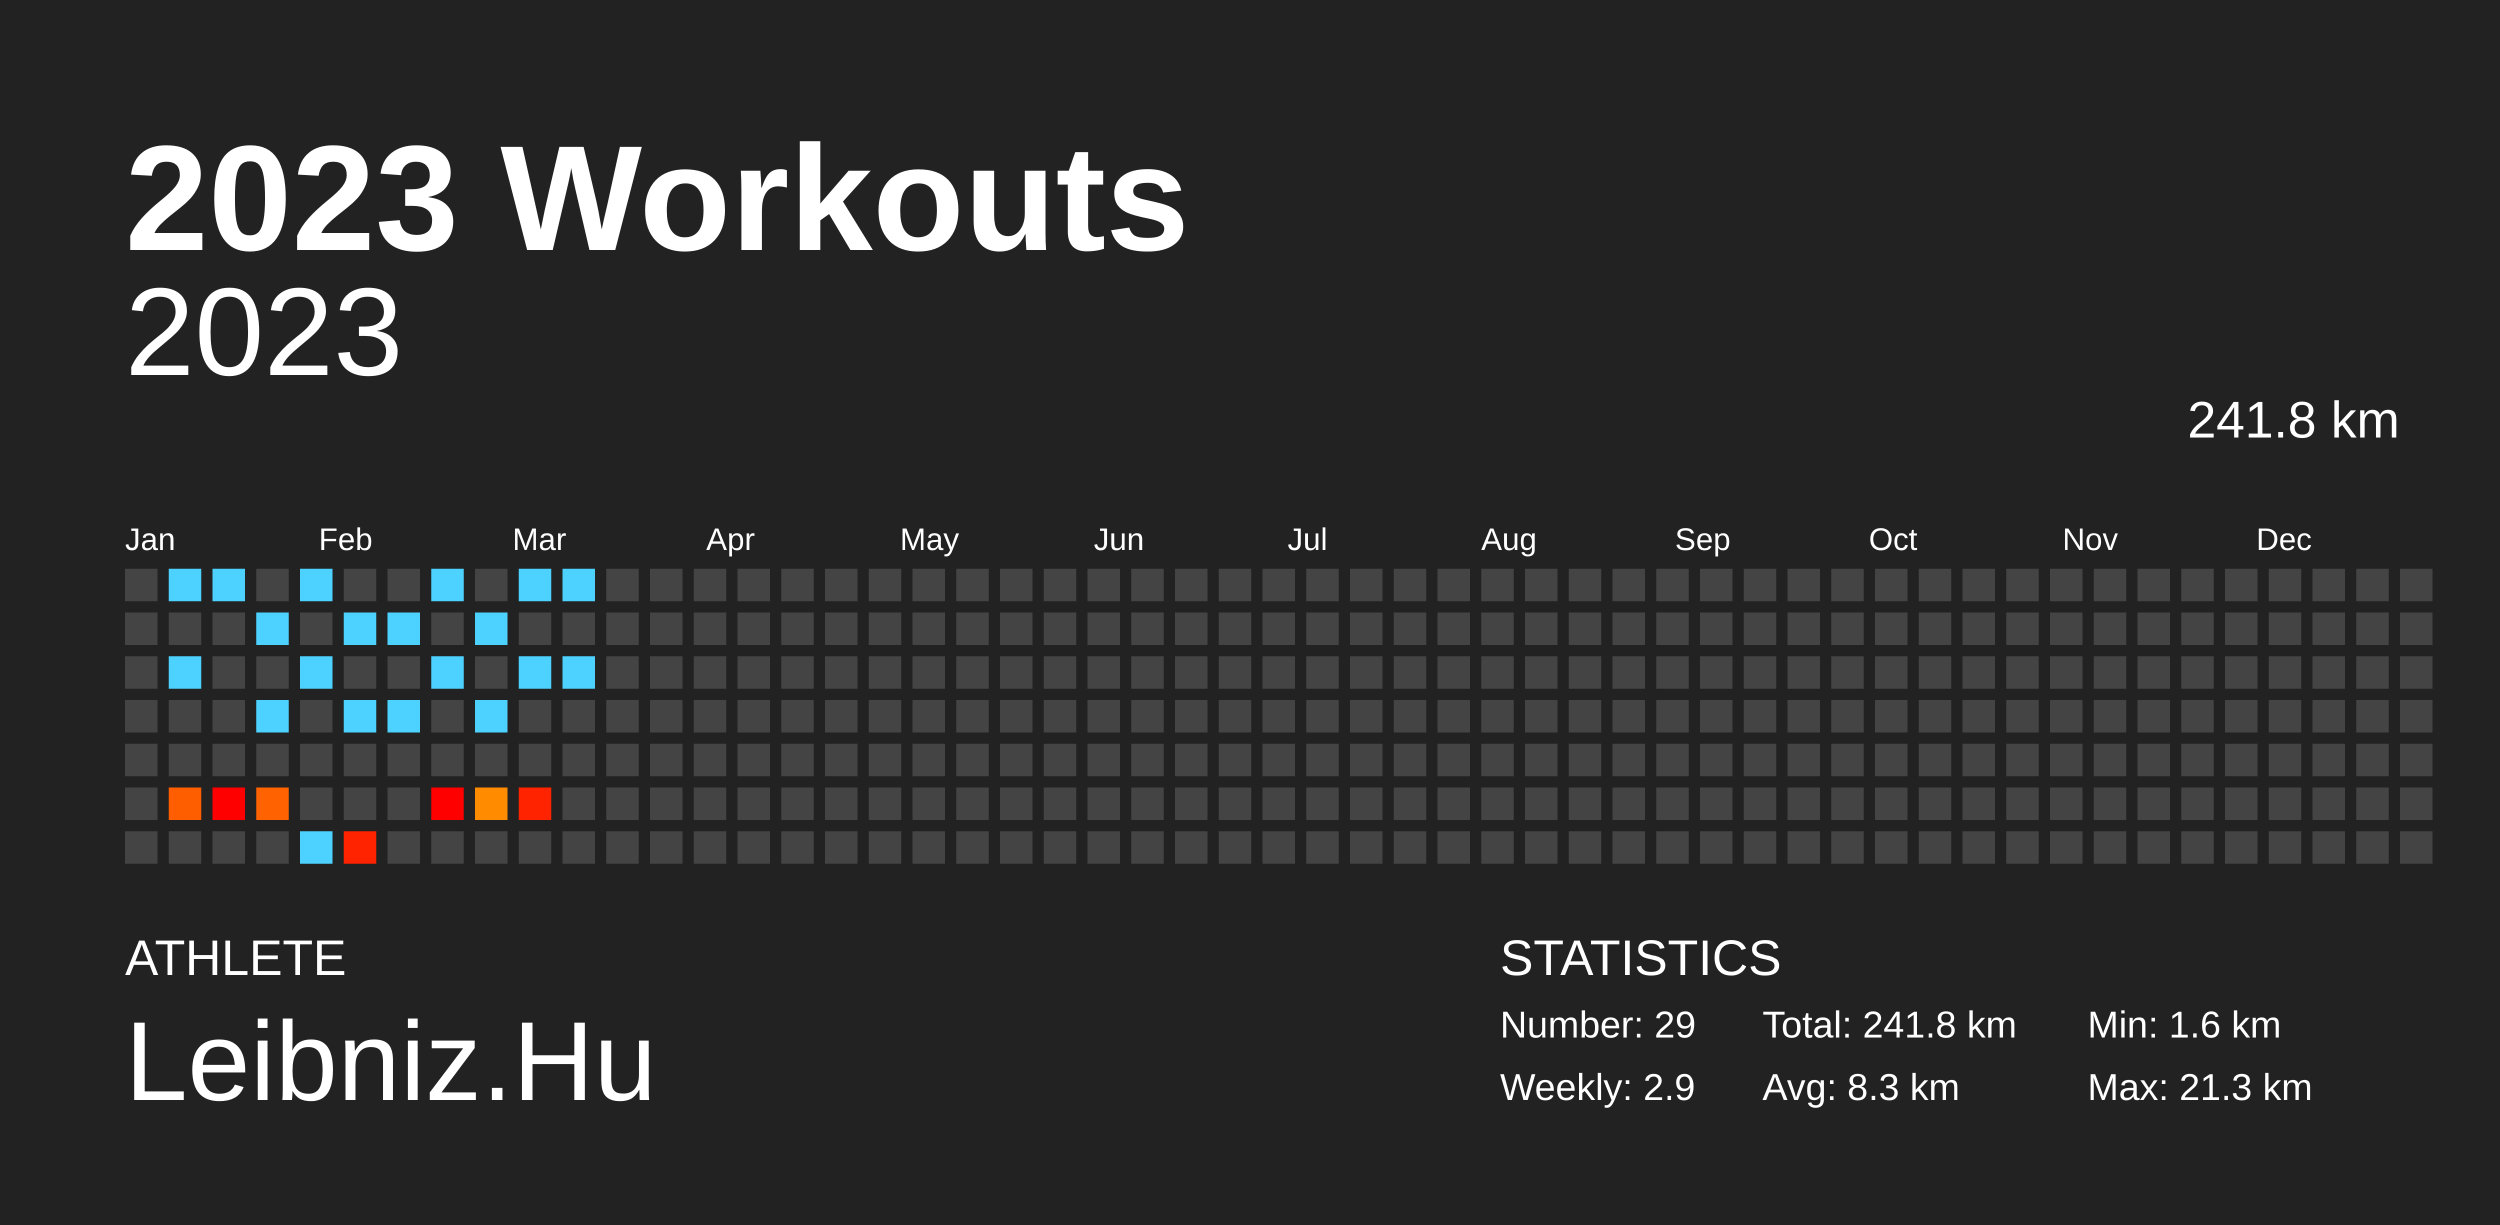
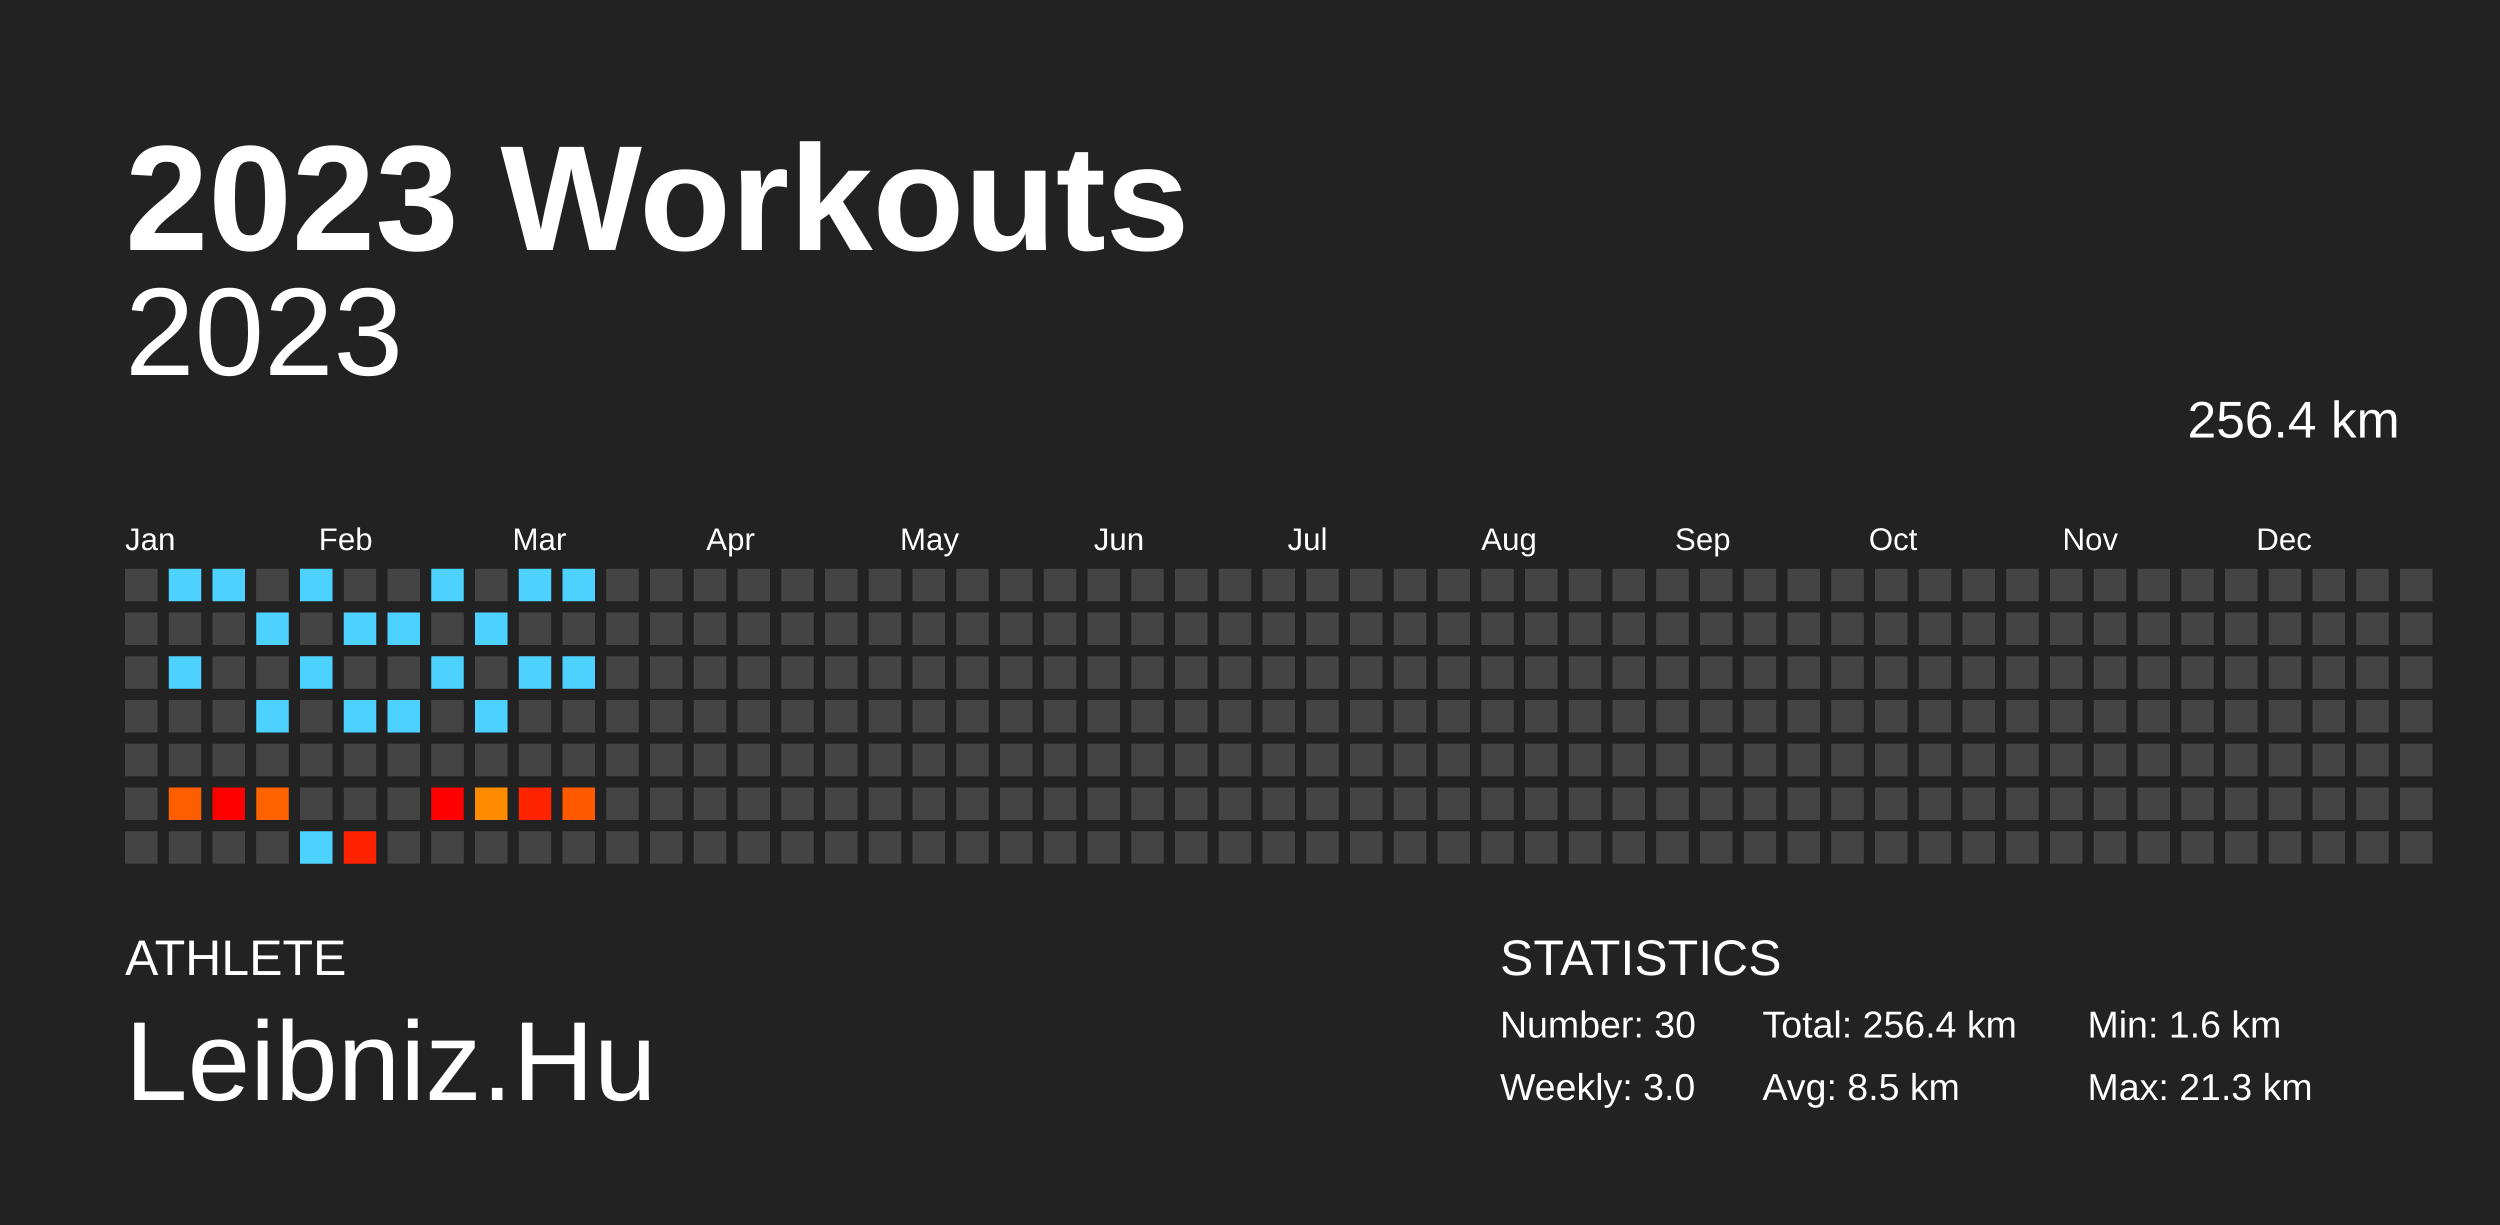
<svg xmlns="http://www.w3.org/2000/svg" baseProfile="full" height="98mm" version="1.1" viewBox="0,0,200,98" width="200mm">
  <defs />
  <rect fill="#222222" height="98" width="200" x="0" y="0" />
  <text fill="#FFFFFF" style="font-size:12px; font-family:Arial; font-weight:bold;" x="10" y="20">2023 Workouts</text>
  <text fill="#FFFFFF" style="font-size:4px; font-family:Arial" x="10" y="78">ATHLETE</text>
  <text fill="#FFFFFF" style="font-size:9px; font-family:Arial" x="10" y="88">Leibniz.Hu</text>
  <text fill="#FFFFFF" style="font-size:4px; font-family:Arial" x="120" y="78">STATISTICS</text>
-   <text fill="#FFFFFF" style="font-size:3px; font-family:Arial" x="120" y="83">Number: 29</text>
-   <text fill="#FFFFFF" style="font-size:3px; font-family:Arial" x="120" y="88">Weekly: 2.9</text>
-   <text fill="#FFFFFF" style="font-size:3px; font-family:Arial" x="141" y="83">Total: 241.8 km</text>
-   <text fill="#FFFFFF" style="font-size:3px; font-family:Arial" x="141" y="88">Avg: 8.3 km</text>
+   <text fill="#FFFFFF" style="font-size:3px; font-family:Arial" x="120" y="83">Number: 30</text>
+   <text fill="#FFFFFF" style="font-size:3px; font-family:Arial" x="120" y="88">Weekly: 3.0</text>
+   <text fill="#FFFFFF" style="font-size:3px; font-family:Arial" x="141" y="83">Total: 256.4 km</text>
+   <text fill="#FFFFFF" style="font-size:3px; font-family:Arial" x="141" y="88">Avg: 8.5 km</text>
  <text fill="#FFFFFF" style="font-size:3px; font-family:Arial" x="167" y="83">Min: 1.6 km</text>
  <text fill="#FFFFFF" style="font-size:3px; font-family:Arial" x="167" y="88">Max: 21.3 km</text>
  <text alignment-baseline="hanging" fill="#FFFFFF" style="font-size:10.0px; font-family:Arial;" x="10" y="30">2023</text>
-   <text alignment-baseline="hanging" fill="#FFFFFF" style="font-size:4.125px; font-family:Arial;" x="175" y="35">241.8 km</text>
+   <text alignment-baseline="hanging" fill="#FFFFFF" style="font-size:4.125px; font-family:Arial;" x="175" y="35">256.4 km</text>
  <text fill="#FFFFFF" style="font-size:2.5px; font-family:Arial" x="10.0" y="44">Jan</text>
  <text fill="#FFFFFF" style="font-size:2.5px; font-family:Arial" x="25.5" y="44">Feb</text>
  <text fill="#FFFFFF" style="font-size:2.5px; font-family:Arial" x="41.0" y="44">Mar</text>
  <text fill="#FFFFFF" style="font-size:2.5px; font-family:Arial" x="56.5" y="44">Apr</text>
  <text fill="#FFFFFF" style="font-size:2.5px; font-family:Arial" x="72.0" y="44">May</text>
  <text fill="#FFFFFF" style="font-size:2.5px; font-family:Arial" x="87.5" y="44">Jun</text>
  <text fill="#FFFFFF" style="font-size:2.5px; font-family:Arial" x="103.0" y="44">Jul</text>
  <text fill="#FFFFFF" style="font-size:2.5px; font-family:Arial" x="118.5" y="44">Aug</text>
  <text fill="#FFFFFF" style="font-size:2.5px; font-family:Arial" x="134.0" y="44">Sep</text>
  <text fill="#FFFFFF" style="font-size:2.5px; font-family:Arial" x="149.5" y="44">Oct</text>
  <text fill="#FFFFFF" style="font-size:2.5px; font-family:Arial" x="165.0" y="44">Nov</text>
  <text fill="#FFFFFF" style="font-size:2.5px; font-family:Arial" x="180.5" y="44">Dec</text>
  <rect fill="#444444" height="2.6" width="2.6" x="10.0" y="45.5" />
  <rect fill="#444444" height="2.6" width="2.6" x="10.0" y="49.0" />
  <rect fill="#444444" height="2.6" width="2.6" x="10.0" y="52.5" />
  <rect fill="#444444" height="2.6" width="2.6" x="10.0" y="56.0" />
  <rect fill="#444444" height="2.6" width="2.6" x="10.0" y="59.5" />
  <rect fill="#444444" height="2.6" width="2.6" x="10.0" y="63.0" />
  <rect fill="#444444" height="2.6" width="2.6" x="10.0" y="66.5" />
  <rect fill="#4dd2ff" height="2.6" width="2.6" x="13.5" y="45.5" />
  <rect fill="#444444" height="2.6" width="2.6" x="13.5" y="49.0" />
  <rect fill="#4dd2ff" height="2.6" width="2.6" x="13.5" y="52.5" />
  <rect fill="#444444" height="2.6" width="2.6" x="13.5" y="56.0" />
  <rect fill="#444444" height="2.6" width="2.6" x="13.5" y="59.5" />
  <rect fill="#ff5e00" height="2.6" width="2.6" x="13.5" y="63.0" />
  <rect fill="#444444" height="2.6" width="2.6" x="13.5" y="66.5" />
  <rect fill="#4dd2ff" height="2.6" width="2.6" x="17.0" y="45.5" />
  <rect fill="#444444" height="2.6" width="2.6" x="17.0" y="49.0" />
  <rect fill="#444444" height="2.6" width="2.6" x="17.0" y="52.5" />
  <rect fill="#444444" height="2.6" width="2.6" x="17.0" y="56.0" />
  <rect fill="#444444" height="2.6" width="2.6" x="17.0" y="59.5" />
  <rect fill="red" height="2.6" width="2.6" x="17.0" y="63.0" />
  <rect fill="#444444" height="2.6" width="2.6" x="17.0" y="66.5" />
  <rect fill="#444444" height="2.6" width="2.6" x="20.5" y="45.5" />
  <rect fill="#4dd2ff" height="2.6" width="2.6" x="20.5" y="49.0" />
  <rect fill="#444444" height="2.6" width="2.6" x="20.5" y="52.5" />
  <rect fill="#4dd2ff" height="2.6" width="2.6" x="20.5" y="56.0" />
  <rect fill="#444444" height="2.6" width="2.6" x="20.5" y="59.5" />
  <rect fill="#ff6200" height="2.6" width="2.6" x="20.5" y="63.0" />
  <rect fill="#444444" height="2.6" width="2.6" x="20.5" y="66.5" />
  <rect fill="#4dd2ff" height="2.6" width="2.6" x="24.0" y="45.5" />
  <rect fill="#444444" height="2.6" width="2.6" x="24.0" y="49.0" />
  <rect fill="#4dd2ff" height="2.6" width="2.6" x="24.0" y="52.5" />
  <rect fill="#444444" height="2.6" width="2.6" x="24.0" y="56.0" />
  <rect fill="#444444" height="2.6" width="2.6" x="24.0" y="59.5" />
  <rect fill="#444444" height="2.6" width="2.6" x="24.0" y="63.0" />
  <rect fill="#4dd2ff" height="2.6" width="2.6" x="24.0" y="66.5" />
  <rect fill="#444444" height="2.6" width="2.6" x="27.5" y="45.5" />
  <rect fill="#4dd2ff" height="2.6" width="2.6" x="27.5" y="49.0" />
  <rect fill="#444444" height="2.6" width="2.6" x="27.5" y="52.5" />
  <rect fill="#4dd2ff" height="2.6" width="2.6" x="27.5" y="56.0" />
  <rect fill="#444444" height="2.6" width="2.6" x="27.5" y="59.5" />
  <rect fill="#444444" height="2.6" width="2.6" x="27.5" y="63.0" />
  <rect fill="#ff2300" height="2.6" width="2.6" x="27.5" y="66.5" />
  <rect fill="#444444" height="2.6" width="2.6" x="31.0" y="45.5" />
  <rect fill="#4dd2ff" height="2.6" width="2.6" x="31.0" y="49.0" />
  <rect fill="#444444" height="2.6" width="2.6" x="31.0" y="52.5" />
  <rect fill="#4dd2ff" height="2.6" width="2.6" x="31.0" y="56.0" />
  <rect fill="#444444" height="2.6" width="2.6" x="31.0" y="59.5" />
  <rect fill="#444444" height="2.6" width="2.6" x="31.0" y="63.0" />
  <rect fill="#444444" height="2.6" width="2.6" x="31.0" y="66.5" />
  <rect fill="#4dd2ff" height="2.6" width="2.6" x="34.5" y="45.5" />
  <rect fill="#444444" height="2.6" width="2.6" x="34.5" y="49.0" />
  <rect fill="#4dd2ff" height="2.6" width="2.6" x="34.5" y="52.5" />
  <rect fill="#444444" height="2.6" width="2.6" x="34.5" y="56.0" />
  <rect fill="#444444" height="2.6" width="2.6" x="34.5" y="59.5" />
  <rect fill="red" height="2.6" width="2.6" x="34.5" y="63.0" />
  <rect fill="#444444" height="2.6" width="2.6" x="34.5" y="66.5" />
  <rect fill="#444444" height="2.6" width="2.6" x="38.0" y="45.5" />
  <rect fill="#4dd2ff" height="2.6" width="2.6" x="38.0" y="49.0" />
  <rect fill="#444444" height="2.6" width="2.6" x="38.0" y="52.5" />
  <rect fill="#4dd2ff" height="2.6" width="2.6" x="38.0" y="56.0" />
  <rect fill="#444444" height="2.6" width="2.6" x="38.0" y="59.5" />
  <rect fill="#ff8b00" height="2.6" width="2.6" x="38.0" y="63.0" />
  <rect fill="#444444" height="2.6" width="2.6" x="38.0" y="66.5" />
  <rect fill="#4dd2ff" height="2.6" width="2.6" x="41.5" y="45.5" />
  <rect fill="#444444" height="2.6" width="2.6" x="41.5" y="49.0" />
  <rect fill="#4dd2ff" height="2.6" width="2.6" x="41.5" y="52.5" />
  <rect fill="#444444" height="2.6" width="2.6" x="41.5" y="56.0" />
  <rect fill="#444444" height="2.6" width="2.6" x="41.5" y="59.5" />
  <rect fill="#ff2300" height="2.6" width="2.6" x="41.5" y="63.0" />
  <rect fill="#444444" height="2.6" width="2.6" x="41.5" y="66.5" />
  <rect fill="#4dd2ff" height="2.6" width="2.6" x="45.0" y="45.5" />
  <rect fill="#444444" height="2.6" width="2.6" x="45.0" y="49.0" />
  <rect fill="#4dd2ff" height="2.6" width="2.6" x="45.0" y="52.5" />
  <rect fill="#444444" height="2.6" width="2.6" x="45.0" y="56.0" />
  <rect fill="#444444" height="2.6" width="2.6" x="45.0" y="59.5" />
-   <rect fill="#444444" height="2.6" width="2.6" x="45.0" y="63.0" />
+   <rect fill="#ff5a00" height="2.6" width="2.6" x="45.0" y="63.0" />
  <rect fill="#444444" height="2.6" width="2.6" x="45.0" y="66.5" />
  <rect fill="#444444" height="2.6" width="2.6" x="48.5" y="45.5" />
  <rect fill="#444444" height="2.6" width="2.6" x="48.5" y="49.0" />
  <rect fill="#444444" height="2.6" width="2.6" x="48.5" y="52.5" />
  <rect fill="#444444" height="2.6" width="2.6" x="48.5" y="56.0" />
  <rect fill="#444444" height="2.6" width="2.6" x="48.5" y="59.5" />
  <rect fill="#444444" height="2.6" width="2.6" x="48.5" y="63.0" />
  <rect fill="#444444" height="2.6" width="2.6" x="48.5" y="66.5" />
  <rect fill="#444444" height="2.6" width="2.6" x="52.0" y="45.5" />
  <rect fill="#444444" height="2.6" width="2.6" x="52.0" y="49.0" />
  <rect fill="#444444" height="2.6" width="2.6" x="52.0" y="52.5" />
  <rect fill="#444444" height="2.6" width="2.6" x="52.0" y="56.0" />
  <rect fill="#444444" height="2.6" width="2.6" x="52.0" y="59.5" />
  <rect fill="#444444" height="2.6" width="2.6" x="52.0" y="63.0" />
  <rect fill="#444444" height="2.6" width="2.6" x="52.0" y="66.5" />
  <rect fill="#444444" height="2.6" width="2.6" x="55.5" y="45.5" />
  <rect fill="#444444" height="2.6" width="2.6" x="55.5" y="49.0" />
  <rect fill="#444444" height="2.6" width="2.6" x="55.5" y="52.5" />
  <rect fill="#444444" height="2.6" width="2.6" x="55.5" y="56.0" />
  <rect fill="#444444" height="2.6" width="2.6" x="55.5" y="59.5" />
  <rect fill="#444444" height="2.6" width="2.6" x="55.5" y="63.0" />
  <rect fill="#444444" height="2.6" width="2.6" x="55.5" y="66.5" />
  <rect fill="#444444" height="2.6" width="2.6" x="59.0" y="45.5" />
  <rect fill="#444444" height="2.6" width="2.6" x="59.0" y="49.0" />
  <rect fill="#444444" height="2.6" width="2.6" x="59.0" y="52.5" />
  <rect fill="#444444" height="2.6" width="2.6" x="59.0" y="56.0" />
  <rect fill="#444444" height="2.6" width="2.6" x="59.0" y="59.5" />
  <rect fill="#444444" height="2.6" width="2.6" x="59.0" y="63.0" />
  <rect fill="#444444" height="2.6" width="2.6" x="59.0" y="66.5" />
  <rect fill="#444444" height="2.6" width="2.6" x="62.5" y="45.5" />
  <rect fill="#444444" height="2.6" width="2.6" x="62.5" y="49.0" />
  <rect fill="#444444" height="2.6" width="2.6" x="62.5" y="52.5" />
  <rect fill="#444444" height="2.6" width="2.6" x="62.5" y="56.0" />
  <rect fill="#444444" height="2.6" width="2.6" x="62.5" y="59.5" />
  <rect fill="#444444" height="2.6" width="2.6" x="62.5" y="63.0" />
  <rect fill="#444444" height="2.6" width="2.6" x="62.5" y="66.5" />
  <rect fill="#444444" height="2.6" width="2.6" x="66.0" y="45.5" />
  <rect fill="#444444" height="2.6" width="2.6" x="66.0" y="49.0" />
  <rect fill="#444444" height="2.6" width="2.6" x="66.0" y="52.5" />
  <rect fill="#444444" height="2.6" width="2.6" x="66.0" y="56.0" />
  <rect fill="#444444" height="2.6" width="2.6" x="66.0" y="59.5" />
  <rect fill="#444444" height="2.6" width="2.6" x="66.0" y="63.0" />
  <rect fill="#444444" height="2.6" width="2.6" x="66.0" y="66.5" />
  <rect fill="#444444" height="2.6" width="2.6" x="69.5" y="45.5" />
  <rect fill="#444444" height="2.6" width="2.6" x="69.5" y="49.0" />
  <rect fill="#444444" height="2.6" width="2.6" x="69.5" y="52.5" />
  <rect fill="#444444" height="2.6" width="2.6" x="69.5" y="56.0" />
  <rect fill="#444444" height="2.6" width="2.6" x="69.5" y="59.5" />
  <rect fill="#444444" height="2.6" width="2.6" x="69.5" y="63.0" />
  <rect fill="#444444" height="2.6" width="2.6" x="69.5" y="66.5" />
  <rect fill="#444444" height="2.6" width="2.6" x="73.0" y="45.5" />
  <rect fill="#444444" height="2.6" width="2.6" x="73.0" y="49.0" />
  <rect fill="#444444" height="2.6" width="2.6" x="73.0" y="52.5" />
  <rect fill="#444444" height="2.6" width="2.6" x="73.0" y="56.0" />
  <rect fill="#444444" height="2.6" width="2.6" x="73.0" y="59.5" />
  <rect fill="#444444" height="2.6" width="2.6" x="73.0" y="63.0" />
  <rect fill="#444444" height="2.6" width="2.6" x="73.0" y="66.5" />
  <rect fill="#444444" height="2.6" width="2.6" x="76.5" y="45.5" />
  <rect fill="#444444" height="2.6" width="2.6" x="76.5" y="49.0" />
  <rect fill="#444444" height="2.6" width="2.6" x="76.5" y="52.5" />
  <rect fill="#444444" height="2.6" width="2.6" x="76.5" y="56.0" />
  <rect fill="#444444" height="2.6" width="2.6" x="76.5" y="59.5" />
  <rect fill="#444444" height="2.6" width="2.6" x="76.5" y="63.0" />
  <rect fill="#444444" height="2.6" width="2.6" x="76.5" y="66.5" />
  <rect fill="#444444" height="2.6" width="2.6" x="80.0" y="45.5" />
  <rect fill="#444444" height="2.6" width="2.6" x="80.0" y="49.0" />
  <rect fill="#444444" height="2.6" width="2.6" x="80.0" y="52.5" />
  <rect fill="#444444" height="2.6" width="2.6" x="80.0" y="56.0" />
  <rect fill="#444444" height="2.6" width="2.6" x="80.0" y="59.5" />
  <rect fill="#444444" height="2.6" width="2.6" x="80.0" y="63.0" />
  <rect fill="#444444" height="2.6" width="2.6" x="80.0" y="66.5" />
  <rect fill="#444444" height="2.6" width="2.6" x="83.5" y="45.5" />
  <rect fill="#444444" height="2.6" width="2.6" x="83.5" y="49.0" />
  <rect fill="#444444" height="2.6" width="2.6" x="83.5" y="52.5" />
  <rect fill="#444444" height="2.6" width="2.6" x="83.5" y="56.0" />
  <rect fill="#444444" height="2.6" width="2.6" x="83.5" y="59.5" />
  <rect fill="#444444" height="2.6" width="2.6" x="83.5" y="63.0" />
  <rect fill="#444444" height="2.6" width="2.6" x="83.5" y="66.5" />
  <rect fill="#444444" height="2.6" width="2.6" x="87.0" y="45.5" />
  <rect fill="#444444" height="2.6" width="2.6" x="87.0" y="49.0" />
  <rect fill="#444444" height="2.6" width="2.6" x="87.0" y="52.5" />
  <rect fill="#444444" height="2.6" width="2.6" x="87.0" y="56.0" />
  <rect fill="#444444" height="2.6" width="2.6" x="87.0" y="59.5" />
  <rect fill="#444444" height="2.6" width="2.6" x="87.0" y="63.0" />
  <rect fill="#444444" height="2.6" width="2.6" x="87.0" y="66.5" />
  <rect fill="#444444" height="2.6" width="2.6" x="90.5" y="45.5" />
  <rect fill="#444444" height="2.6" width="2.6" x="90.5" y="49.0" />
  <rect fill="#444444" height="2.6" width="2.6" x="90.5" y="52.5" />
  <rect fill="#444444" height="2.6" width="2.6" x="90.5" y="56.0" />
  <rect fill="#444444" height="2.6" width="2.6" x="90.5" y="59.5" />
  <rect fill="#444444" height="2.6" width="2.6" x="90.5" y="63.0" />
  <rect fill="#444444" height="2.6" width="2.6" x="90.5" y="66.5" />
  <rect fill="#444444" height="2.6" width="2.6" x="94.0" y="45.5" />
  <rect fill="#444444" height="2.6" width="2.6" x="94.0" y="49.0" />
  <rect fill="#444444" height="2.6" width="2.6" x="94.0" y="52.5" />
  <rect fill="#444444" height="2.6" width="2.6" x="94.0" y="56.0" />
  <rect fill="#444444" height="2.6" width="2.6" x="94.0" y="59.5" />
  <rect fill="#444444" height="2.6" width="2.6" x="94.0" y="63.0" />
  <rect fill="#444444" height="2.6" width="2.6" x="94.0" y="66.5" />
  <rect fill="#444444" height="2.6" width="2.6" x="97.5" y="45.5" />
  <rect fill="#444444" height="2.6" width="2.6" x="97.5" y="49.0" />
  <rect fill="#444444" height="2.6" width="2.6" x="97.5" y="52.5" />
  <rect fill="#444444" height="2.6" width="2.6" x="97.5" y="56.0" />
  <rect fill="#444444" height="2.6" width="2.6" x="97.5" y="59.5" />
  <rect fill="#444444" height="2.6" width="2.6" x="97.5" y="63.0" />
  <rect fill="#444444" height="2.6" width="2.6" x="97.5" y="66.5" />
  <rect fill="#444444" height="2.6" width="2.6" x="101.0" y="45.5" />
  <rect fill="#444444" height="2.6" width="2.6" x="101.0" y="49.0" />
  <rect fill="#444444" height="2.6" width="2.6" x="101.0" y="52.5" />
  <rect fill="#444444" height="2.6" width="2.6" x="101.0" y="56.0" />
  <rect fill="#444444" height="2.6" width="2.6" x="101.0" y="59.5" />
  <rect fill="#444444" height="2.6" width="2.6" x="101.0" y="63.0" />
  <rect fill="#444444" height="2.6" width="2.6" x="101.0" y="66.5" />
  <rect fill="#444444" height="2.6" width="2.6" x="104.5" y="45.5" />
  <rect fill="#444444" height="2.6" width="2.6" x="104.5" y="49.0" />
  <rect fill="#444444" height="2.6" width="2.6" x="104.5" y="52.5" />
  <rect fill="#444444" height="2.6" width="2.6" x="104.5" y="56.0" />
  <rect fill="#444444" height="2.6" width="2.6" x="104.5" y="59.5" />
  <rect fill="#444444" height="2.6" width="2.6" x="104.5" y="63.0" />
  <rect fill="#444444" height="2.6" width="2.6" x="104.5" y="66.5" />
  <rect fill="#444444" height="2.6" width="2.6" x="108.0" y="45.5" />
  <rect fill="#444444" height="2.6" width="2.6" x="108.0" y="49.0" />
  <rect fill="#444444" height="2.6" width="2.6" x="108.0" y="52.5" />
  <rect fill="#444444" height="2.6" width="2.6" x="108.0" y="56.0" />
  <rect fill="#444444" height="2.6" width="2.6" x="108.0" y="59.5" />
  <rect fill="#444444" height="2.6" width="2.6" x="108.0" y="63.0" />
  <rect fill="#444444" height="2.6" width="2.6" x="108.0" y="66.5" />
  <rect fill="#444444" height="2.6" width="2.6" x="111.5" y="45.5" />
  <rect fill="#444444" height="2.6" width="2.6" x="111.5" y="49.0" />
  <rect fill="#444444" height="2.6" width="2.6" x="111.5" y="52.5" />
  <rect fill="#444444" height="2.6" width="2.6" x="111.5" y="56.0" />
  <rect fill="#444444" height="2.6" width="2.6" x="111.5" y="59.5" />
  <rect fill="#444444" height="2.6" width="2.6" x="111.5" y="63.0" />
  <rect fill="#444444" height="2.6" width="2.6" x="111.5" y="66.5" />
  <rect fill="#444444" height="2.6" width="2.6" x="115.0" y="45.5" />
  <rect fill="#444444" height="2.6" width="2.6" x="115.0" y="49.0" />
  <rect fill="#444444" height="2.6" width="2.6" x="115.0" y="52.5" />
  <rect fill="#444444" height="2.6" width="2.6" x="115.0" y="56.0" />
  <rect fill="#444444" height="2.6" width="2.6" x="115.0" y="59.5" />
  <rect fill="#444444" height="2.6" width="2.6" x="115.0" y="63.0" />
  <rect fill="#444444" height="2.6" width="2.6" x="115.0" y="66.5" />
  <rect fill="#444444" height="2.6" width="2.6" x="118.5" y="45.5" />
  <rect fill="#444444" height="2.6" width="2.6" x="118.5" y="49.0" />
  <rect fill="#444444" height="2.6" width="2.6" x="118.5" y="52.5" />
  <rect fill="#444444" height="2.6" width="2.6" x="118.5" y="56.0" />
  <rect fill="#444444" height="2.6" width="2.6" x="118.5" y="59.5" />
  <rect fill="#444444" height="2.6" width="2.6" x="118.5" y="63.0" />
  <rect fill="#444444" height="2.6" width="2.6" x="118.5" y="66.5" />
  <rect fill="#444444" height="2.6" width="2.6" x="122.0" y="45.5" />
  <rect fill="#444444" height="2.6" width="2.6" x="122.0" y="49.0" />
  <rect fill="#444444" height="2.6" width="2.6" x="122.0" y="52.5" />
  <rect fill="#444444" height="2.6" width="2.6" x="122.0" y="56.0" />
  <rect fill="#444444" height="2.6" width="2.6" x="122.0" y="59.5" />
  <rect fill="#444444" height="2.6" width="2.6" x="122.0" y="63.0" />
  <rect fill="#444444" height="2.6" width="2.6" x="122.0" y="66.5" />
  <rect fill="#444444" height="2.6" width="2.6" x="125.5" y="45.5" />
  <rect fill="#444444" height="2.6" width="2.6" x="125.5" y="49.0" />
  <rect fill="#444444" height="2.6" width="2.6" x="125.5" y="52.5" />
  <rect fill="#444444" height="2.6" width="2.6" x="125.5" y="56.0" />
  <rect fill="#444444" height="2.6" width="2.6" x="125.5" y="59.5" />
  <rect fill="#444444" height="2.6" width="2.6" x="125.5" y="63.0" />
  <rect fill="#444444" height="2.6" width="2.6" x="125.5" y="66.5" />
  <rect fill="#444444" height="2.6" width="2.6" x="129.0" y="45.5" />
  <rect fill="#444444" height="2.6" width="2.6" x="129.0" y="49.0" />
  <rect fill="#444444" height="2.6" width="2.6" x="129.0" y="52.5" />
  <rect fill="#444444" height="2.6" width="2.6" x="129.0" y="56.0" />
  <rect fill="#444444" height="2.6" width="2.6" x="129.0" y="59.5" />
  <rect fill="#444444" height="2.6" width="2.6" x="129.0" y="63.0" />
  <rect fill="#444444" height="2.6" width="2.6" x="129.0" y="66.5" />
  <rect fill="#444444" height="2.6" width="2.6" x="132.5" y="45.5" />
  <rect fill="#444444" height="2.6" width="2.6" x="132.5" y="49.0" />
  <rect fill="#444444" height="2.6" width="2.6" x="132.5" y="52.5" />
  <rect fill="#444444" height="2.6" width="2.6" x="132.5" y="56.0" />
  <rect fill="#444444" height="2.6" width="2.6" x="132.5" y="59.5" />
  <rect fill="#444444" height="2.6" width="2.6" x="132.5" y="63.0" />
  <rect fill="#444444" height="2.6" width="2.6" x="132.5" y="66.5" />
  <rect fill="#444444" height="2.6" width="2.6" x="136.0" y="45.5" />
  <rect fill="#444444" height="2.6" width="2.6" x="136.0" y="49.0" />
  <rect fill="#444444" height="2.6" width="2.6" x="136.0" y="52.5" />
  <rect fill="#444444" height="2.6" width="2.6" x="136.0" y="56.0" />
  <rect fill="#444444" height="2.6" width="2.6" x="136.0" y="59.5" />
  <rect fill="#444444" height="2.6" width="2.6" x="136.0" y="63.0" />
  <rect fill="#444444" height="2.6" width="2.6" x="136.0" y="66.5" />
  <rect fill="#444444" height="2.6" width="2.6" x="139.5" y="45.5" />
  <rect fill="#444444" height="2.6" width="2.6" x="139.5" y="49.0" />
  <rect fill="#444444" height="2.6" width="2.6" x="139.5" y="52.5" />
  <rect fill="#444444" height="2.6" width="2.6" x="139.5" y="56.0" />
  <rect fill="#444444" height="2.6" width="2.6" x="139.5" y="59.5" />
  <rect fill="#444444" height="2.6" width="2.6" x="139.5" y="63.0" />
  <rect fill="#444444" height="2.6" width="2.6" x="139.5" y="66.5" />
  <rect fill="#444444" height="2.6" width="2.6" x="143.0" y="45.5" />
  <rect fill="#444444" height="2.6" width="2.6" x="143.0" y="49.0" />
  <rect fill="#444444" height="2.6" width="2.6" x="143.0" y="52.5" />
  <rect fill="#444444" height="2.6" width="2.6" x="143.0" y="56.0" />
  <rect fill="#444444" height="2.6" width="2.6" x="143.0" y="59.5" />
  <rect fill="#444444" height="2.6" width="2.6" x="143.0" y="63.0" />
  <rect fill="#444444" height="2.6" width="2.6" x="143.0" y="66.5" />
  <rect fill="#444444" height="2.6" width="2.6" x="146.5" y="45.5" />
  <rect fill="#444444" height="2.6" width="2.6" x="146.5" y="49.0" />
  <rect fill="#444444" height="2.6" width="2.6" x="146.5" y="52.5" />
  <rect fill="#444444" height="2.6" width="2.6" x="146.5" y="56.0" />
  <rect fill="#444444" height="2.6" width="2.6" x="146.5" y="59.5" />
  <rect fill="#444444" height="2.6" width="2.6" x="146.5" y="63.0" />
  <rect fill="#444444" height="2.6" width="2.6" x="146.5" y="66.5" />
  <rect fill="#444444" height="2.6" width="2.6" x="150.0" y="45.5" />
  <rect fill="#444444" height="2.6" width="2.6" x="150.0" y="49.0" />
  <rect fill="#444444" height="2.6" width="2.6" x="150.0" y="52.5" />
  <rect fill="#444444" height="2.6" width="2.6" x="150.0" y="56.0" />
  <rect fill="#444444" height="2.6" width="2.6" x="150.0" y="59.5" />
  <rect fill="#444444" height="2.6" width="2.6" x="150.0" y="63.0" />
  <rect fill="#444444" height="2.6" width="2.6" x="150.0" y="66.5" />
  <rect fill="#444444" height="2.6" width="2.6" x="153.5" y="45.5" />
  <rect fill="#444444" height="2.6" width="2.6" x="153.5" y="49.0" />
  <rect fill="#444444" height="2.6" width="2.6" x="153.5" y="52.5" />
  <rect fill="#444444" height="2.6" width="2.6" x="153.5" y="56.0" />
  <rect fill="#444444" height="2.6" width="2.6" x="153.5" y="59.5" />
  <rect fill="#444444" height="2.6" width="2.6" x="153.5" y="63.0" />
  <rect fill="#444444" height="2.6" width="2.6" x="153.5" y="66.5" />
  <rect fill="#444444" height="2.6" width="2.6" x="157.0" y="45.5" />
  <rect fill="#444444" height="2.6" width="2.6" x="157.0" y="49.0" />
  <rect fill="#444444" height="2.6" width="2.6" x="157.0" y="52.5" />
  <rect fill="#444444" height="2.6" width="2.6" x="157.0" y="56.0" />
  <rect fill="#444444" height="2.6" width="2.6" x="157.0" y="59.5" />
  <rect fill="#444444" height="2.6" width="2.6" x="157.0" y="63.0" />
  <rect fill="#444444" height="2.6" width="2.6" x="157.0" y="66.5" />
  <rect fill="#444444" height="2.6" width="2.6" x="160.5" y="45.5" />
  <rect fill="#444444" height="2.6" width="2.6" x="160.5" y="49.0" />
  <rect fill="#444444" height="2.6" width="2.6" x="160.5" y="52.5" />
  <rect fill="#444444" height="2.6" width="2.6" x="160.5" y="56.0" />
  <rect fill="#444444" height="2.6" width="2.6" x="160.5" y="59.5" />
  <rect fill="#444444" height="2.6" width="2.6" x="160.5" y="63.0" />
  <rect fill="#444444" height="2.6" width="2.6" x="160.5" y="66.5" />
  <rect fill="#444444" height="2.6" width="2.6" x="164.0" y="45.5" />
  <rect fill="#444444" height="2.6" width="2.6" x="164.0" y="49.0" />
  <rect fill="#444444" height="2.6" width="2.6" x="164.0" y="52.5" />
  <rect fill="#444444" height="2.6" width="2.6" x="164.0" y="56.0" />
  <rect fill="#444444" height="2.6" width="2.6" x="164.0" y="59.5" />
  <rect fill="#444444" height="2.6" width="2.6" x="164.0" y="63.0" />
  <rect fill="#444444" height="2.6" width="2.6" x="164.0" y="66.5" />
  <rect fill="#444444" height="2.6" width="2.6" x="167.5" y="45.5" />
  <rect fill="#444444" height="2.6" width="2.6" x="167.5" y="49.0" />
  <rect fill="#444444" height="2.6" width="2.6" x="167.5" y="52.5" />
  <rect fill="#444444" height="2.6" width="2.6" x="167.5" y="56.0" />
  <rect fill="#444444" height="2.6" width="2.6" x="167.5" y="59.5" />
  <rect fill="#444444" height="2.6" width="2.6" x="167.5" y="63.0" />
  <rect fill="#444444" height="2.6" width="2.6" x="167.5" y="66.5" />
  <rect fill="#444444" height="2.6" width="2.6" x="171.0" y="45.5" />
  <rect fill="#444444" height="2.6" width="2.6" x="171.0" y="49.0" />
  <rect fill="#444444" height="2.6" width="2.6" x="171.0" y="52.5" />
  <rect fill="#444444" height="2.6" width="2.6" x="171.0" y="56.0" />
  <rect fill="#444444" height="2.6" width="2.6" x="171.0" y="59.5" />
  <rect fill="#444444" height="2.6" width="2.6" x="171.0" y="63.0" />
  <rect fill="#444444" height="2.6" width="2.6" x="171.0" y="66.5" />
  <rect fill="#444444" height="2.6" width="2.6" x="174.5" y="45.5" />
  <rect fill="#444444" height="2.6" width="2.6" x="174.5" y="49.0" />
  <rect fill="#444444" height="2.6" width="2.6" x="174.5" y="52.5" />
  <rect fill="#444444" height="2.6" width="2.6" x="174.5" y="56.0" />
  <rect fill="#444444" height="2.6" width="2.6" x="174.5" y="59.5" />
  <rect fill="#444444" height="2.6" width="2.6" x="174.5" y="63.0" />
  <rect fill="#444444" height="2.6" width="2.6" x="174.5" y="66.5" />
  <rect fill="#444444" height="2.6" width="2.6" x="178.0" y="45.5" />
  <rect fill="#444444" height="2.6" width="2.6" x="178.0" y="49.0" />
  <rect fill="#444444" height="2.6" width="2.6" x="178.0" y="52.5" />
  <rect fill="#444444" height="2.6" width="2.6" x="178.0" y="56.0" />
  <rect fill="#444444" height="2.6" width="2.6" x="178.0" y="59.5" />
  <rect fill="#444444" height="2.6" width="2.6" x="178.0" y="63.0" />
  <rect fill="#444444" height="2.6" width="2.6" x="178.0" y="66.5" />
  <rect fill="#444444" height="2.6" width="2.6" x="181.5" y="45.5" />
  <rect fill="#444444" height="2.6" width="2.6" x="181.5" y="49.0" />
  <rect fill="#444444" height="2.6" width="2.6" x="181.5" y="52.5" />
  <rect fill="#444444" height="2.6" width="2.6" x="181.5" y="56.0" />
  <rect fill="#444444" height="2.6" width="2.6" x="181.5" y="59.5" />
  <rect fill="#444444" height="2.6" width="2.6" x="181.5" y="63.0" />
  <rect fill="#444444" height="2.6" width="2.6" x="181.5" y="66.5" />
  <rect fill="#444444" height="2.6" width="2.6" x="185.0" y="45.5" />
  <rect fill="#444444" height="2.6" width="2.6" x="185.0" y="49.0" />
  <rect fill="#444444" height="2.6" width="2.6" x="185.0" y="52.5" />
  <rect fill="#444444" height="2.6" width="2.6" x="185.0" y="56.0" />
  <rect fill="#444444" height="2.6" width="2.6" x="185.0" y="59.5" />
  <rect fill="#444444" height="2.6" width="2.6" x="185.0" y="63.0" />
  <rect fill="#444444" height="2.6" width="2.6" x="185.0" y="66.5" />
  <rect fill="#444444" height="2.6" width="2.6" x="188.5" y="45.5" />
  <rect fill="#444444" height="2.6" width="2.6" x="188.5" y="49.0" />
  <rect fill="#444444" height="2.6" width="2.6" x="188.5" y="52.5" />
  <rect fill="#444444" height="2.6" width="2.6" x="188.5" y="56.0" />
  <rect fill="#444444" height="2.6" width="2.6" x="188.5" y="59.5" />
  <rect fill="#444444" height="2.6" width="2.6" x="188.5" y="63.0" />
  <rect fill="#444444" height="2.6" width="2.6" x="188.5" y="66.5" />
  <rect fill="#444444" height="2.6" width="2.6" x="192.0" y="45.5" />
  <rect fill="#444444" height="2.6" width="2.6" x="192.0" y="49.0" />
  <rect fill="#444444" height="2.6" width="2.6" x="192.0" y="52.5" />
  <rect fill="#444444" height="2.6" width="2.6" x="192.0" y="56.0" />
  <rect fill="#444444" height="2.6" width="2.6" x="192.0" y="59.5" />
  <rect fill="#444444" height="2.6" width="2.6" x="192.0" y="63.0" />
  <rect fill="#444444" height="2.6" width="2.6" x="192.0" y="66.5" />
</svg>
